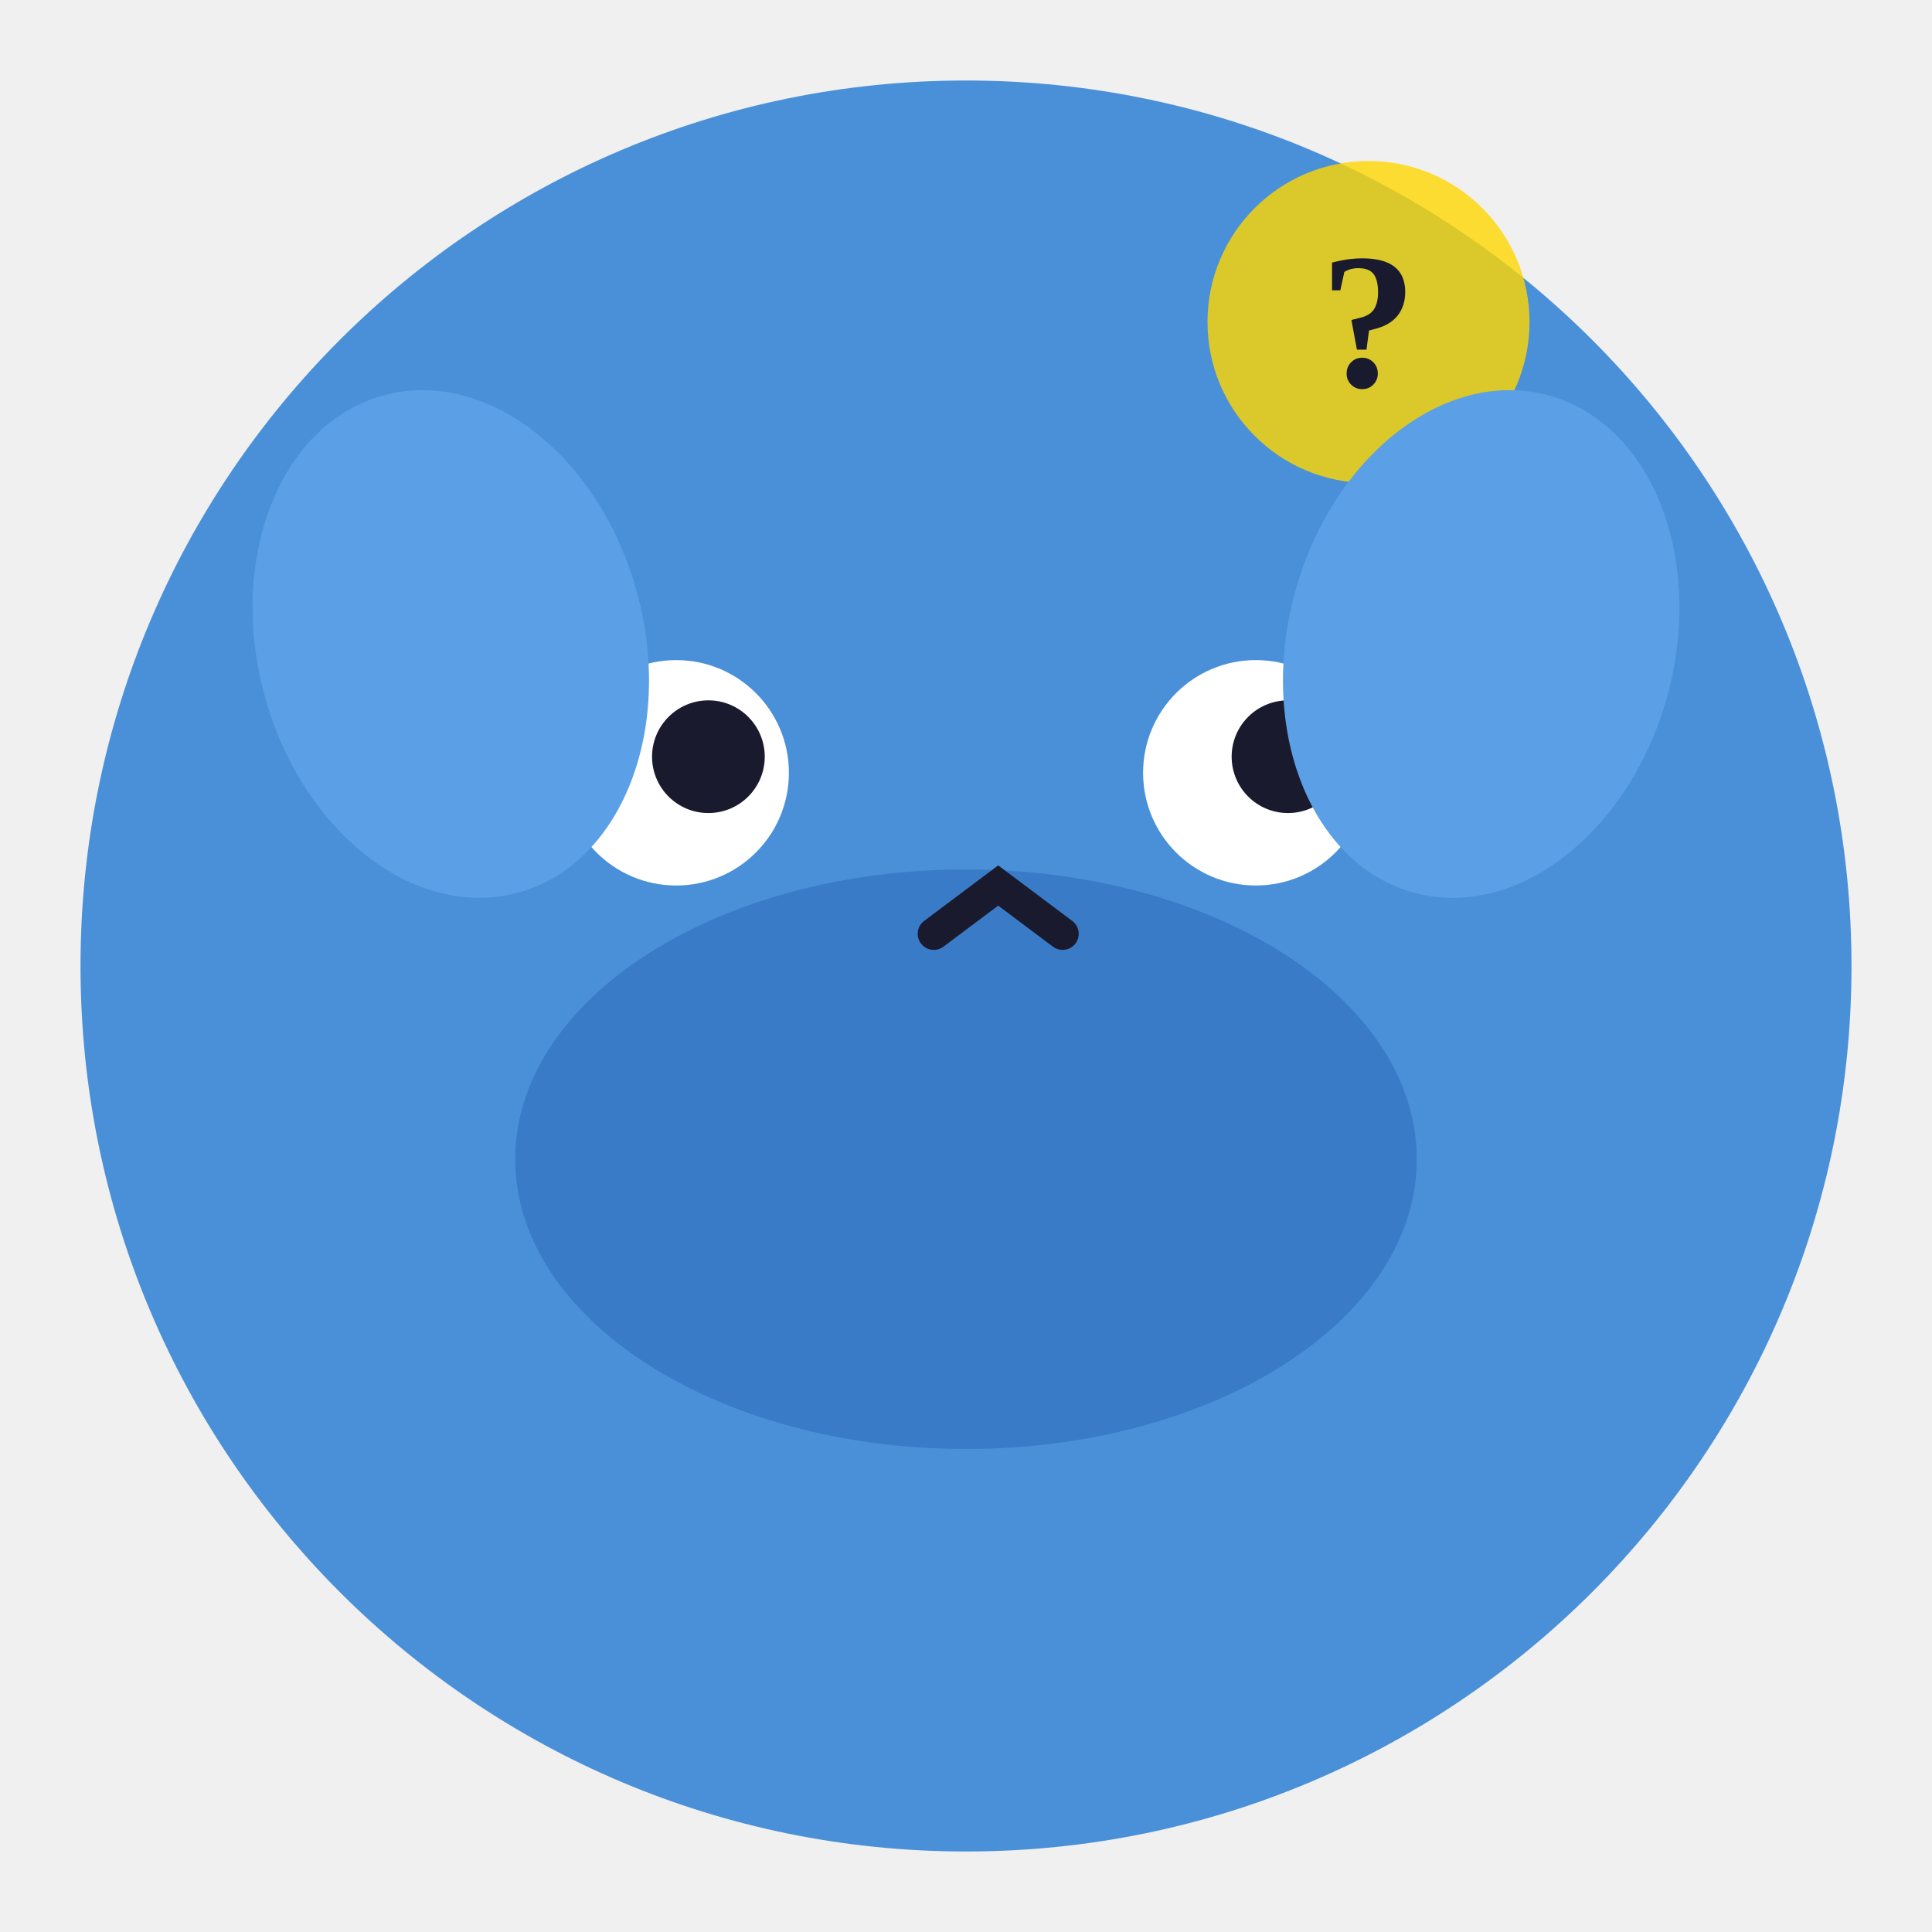
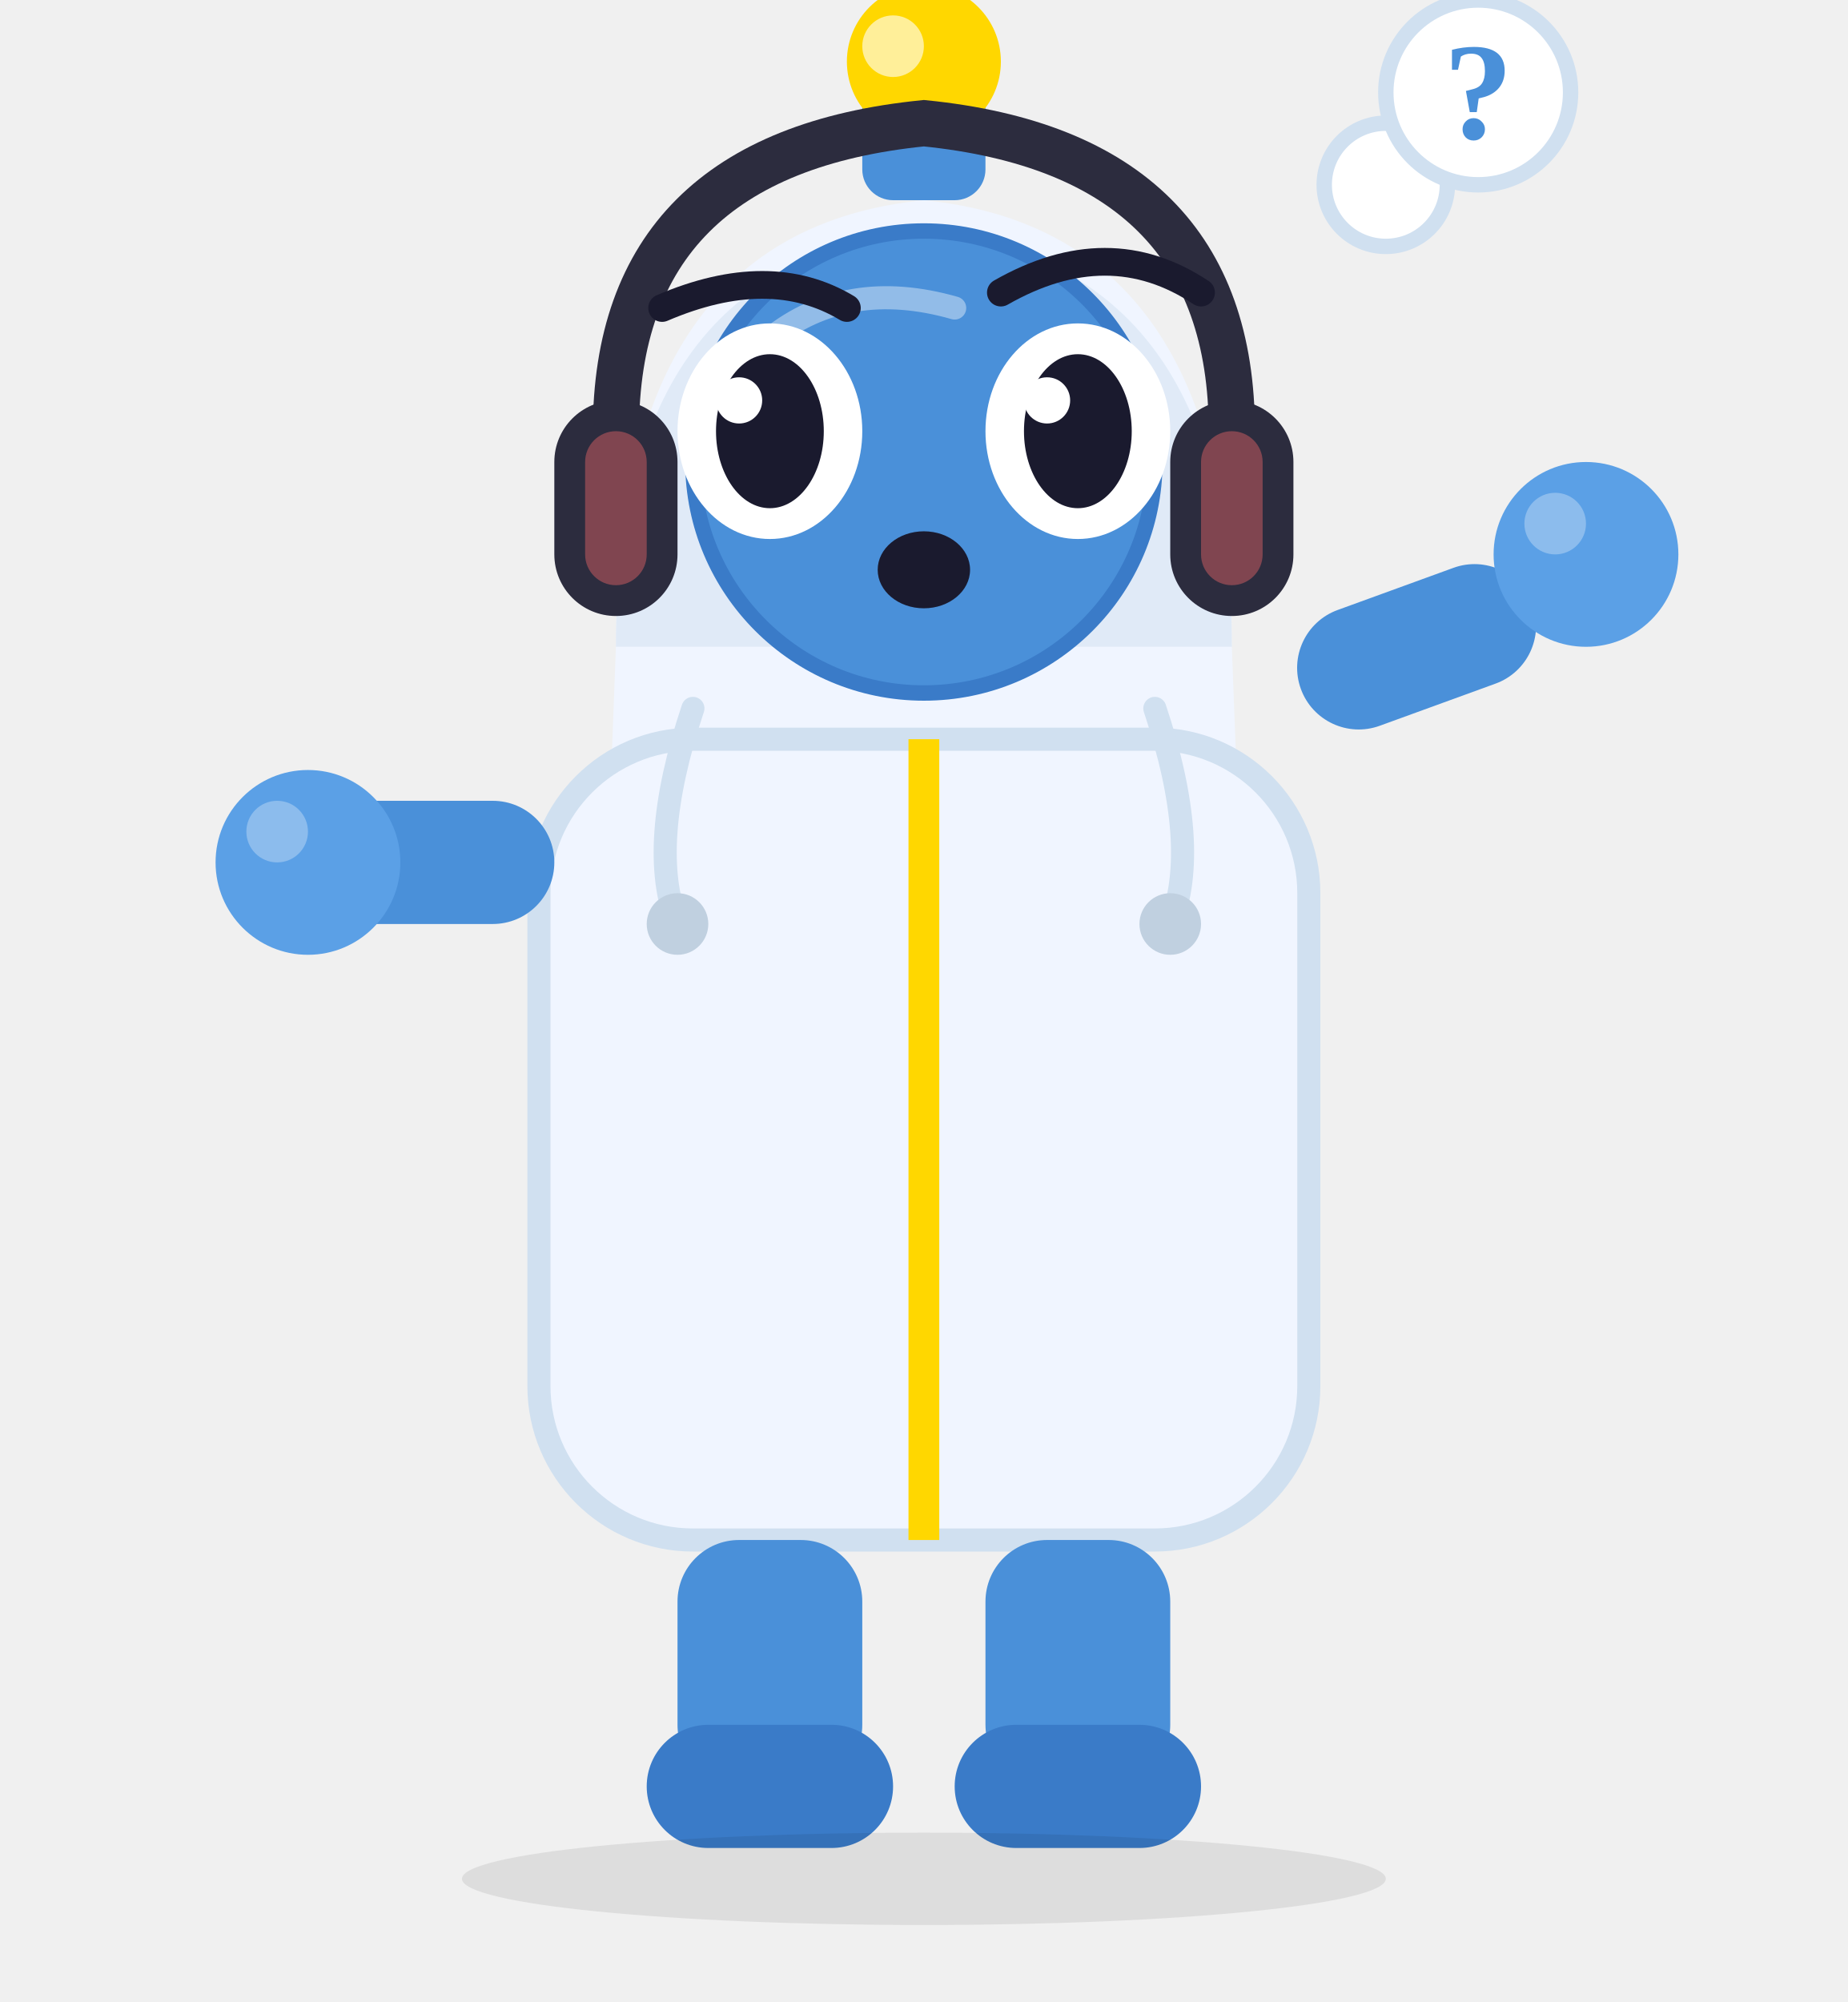
- <svg xmlns="http://www.w3.org/2000/svg" viewBox="0 0 120 120" fill="none">
-   <circle cx="60" cy="60" r="55" fill="#4A90D9" />
-   <ellipse cx="60" cy="72" rx="28" ry="18" fill="#3A7BC8" />
-   <circle cx="42" cy="48" r="7" fill="white" />
-   <circle cx="78" cy="48" r="7" fill="white" />
-   <circle cx="44" cy="47" r="3.5" fill="#1a1a2e" />
-   <circle cx="80" cy="47" r="3.5" fill="#1a1a2e" />
-   <circle cx="85" cy="20" r="10" fill="#FFD700" opacity="0.8" />
-   <text x="85" y="24" text-anchor="middle" font-size="12" font-weight="bold" fill="#1a1a2e">?</text>
-   <path d="M58 58 L62 55 L66 58" stroke="#1a1a2e" stroke-width="2" fill="none" stroke-linecap="round" />
-   <ellipse cx="60" cy="80" rx="6" ry="4" fill="#3A7BC8" />
-   <ellipse cx="28" cy="40" rx="12" ry="16" fill="#5BA0E6" transform="rotate(-15 28 40)" />
-   <ellipse cx="92" cy="40" rx="12" ry="16" fill="#5BA0E6" transform="rotate(15 92 40)" />
+ <svg xmlns="http://www.w3.org/2000/svg" viewBox="0 0 120 130" fill="none">
+   <rect x="56" y="5" width="8" height="8" rx="2" fill="#4A90D9" />
+   <circle cx="60" cy="4" r="5" fill="#FFD700" />
+   <circle cx="58" cy="3" r="2" fill="white" opacity="0.6" />
+   <circle cx="90" cy="12" r="4" fill="white" stroke="#D0E0F0" stroke-width="1" />
+   <circle cx="96" cy="6" r="6" fill="white" stroke="#D0E0F0" stroke-width="1" />
+   <text x="96" y="9" text-anchor="middle" font-size="9" font-weight="bold" fill="#4A90D9">?</text>
+   <path d="M40 42 Q40 15 60 13 Q80 15 80 42 L82 95 L38 95 Z" fill="#F0F5FF" />
+   <path d="M40 42 Q40 17 60 15 Q80 17 80 42" fill="#D0E0F0" opacity="0.5" />
+   <rect x="35" y="48" width="50" height="52" rx="10" fill="#F0F5FF" />
+   <rect x="35" y="48" width="50" height="52" rx="10" fill="none" stroke="#D0E0F0" stroke-width="1.5" />
+   <line x1="60" y1="48" x2="60" y2="100" stroke="#FFD700" stroke-width="2" />
+   <path d="M45 46 Q42 55 44 60" stroke="#D0E0F0" stroke-width="1.5" fill="none" stroke-linecap="round" />
+   <circle cx="44" cy="60" r="2" fill="#C0D0E0" />
+   <path d="M75 46 Q78 55 76 60" stroke="#D0E0F0" stroke-width="1.5" fill="none" stroke-linecap="round" />
+   <circle cx="76" cy="60" r="2" fill="#C0D0E0" />
+   <circle cx="60" cy="30" r="15" fill="#4A90D9" />
+   <circle cx="60" cy="30" r="15" fill="none" stroke="#3A7BC8" stroke-width="1" />
+   <path d="M50 22 Q55 18 62 20" stroke="white" stroke-width="1.5" stroke-linecap="round" fill="none" opacity="0.4" />
+   <path d="M40 28 Q40 10 60 8 Q80 10 80 28" stroke="#2C2C3E" stroke-width="3" fill="none" />
+   <rect x="36" y="26" width="8" height="14" rx="4" fill="#2C2C3E" />
+   <rect x="76" y="26" width="8" height="14" rx="4" fill="#2C2C3E" />
+   <rect x="38" y="28" width="4" height="10" rx="2" fill="#FF6B6B" opacity="0.4" />
+   <rect x="78" y="28" width="4" height="10" rx="2" fill="#FF6B6B" opacity="0.4" />
+   <ellipse cx="50" cy="28" rx="6" ry="7" fill="white" />
+   <ellipse cx="50" cy="28" rx="3.5" ry="5" fill="#1a1a2e" />
+   <circle cx="48" cy="26" r="1.5" fill="white" />
+   <ellipse cx="70" cy="28" rx="6" ry="7" fill="white" />
+   <ellipse cx="70" cy="28" rx="3.5" ry="5" fill="#1a1a2e" />
+   <circle cx="68" cy="26" r="1.5" fill="white" />
+   <path d="M43 20 Q50 17 55 20" stroke="#1a1a2e" stroke-width="1.8" fill="none" stroke-linecap="round" />
+   <path d="M65 19 Q72 15 78 19" stroke="#1a1a2e" stroke-width="1.8" fill="none" stroke-linecap="round" />
+   <ellipse cx="60" cy="37" rx="3" ry="2.5" fill="#1a1a2e" />
+   <rect x="20" y="52" width="16" height="8" rx="4" fill="#4A90D9" />
+   <circle cx="20" cy="56" r="6" fill="#5BA0E6" />
+   <circle cx="18" cy="54" r="2" fill="white" opacity="0.3" />
+   <rect x="84" y="38" width="16" height="8" rx="4" fill="#4A90D9" transform="rotate(-20 92 42)" />
+   <circle cx="103" cy="36" r="6" fill="#5BA0E6" />
+   <circle cx="101" cy="34" r="2" fill="white" opacity="0.3" />
+   <rect x="44" y="100" width="12" height="16" rx="4" fill="#4A90D9" />
+   <rect x="42" y="112" width="16" height="8" rx="4" fill="#3A7BC8" />
+   <rect x="64" y="100" width="12" height="16" rx="4" fill="#4A90D9" />
+   <rect x="62" y="112" width="16" height="8" rx="4" fill="#3A7BC8" />
+   <ellipse cx="60" cy="122" rx="30" ry="3" fill="rgba(0,0,0,0.08)" />
</svg>
